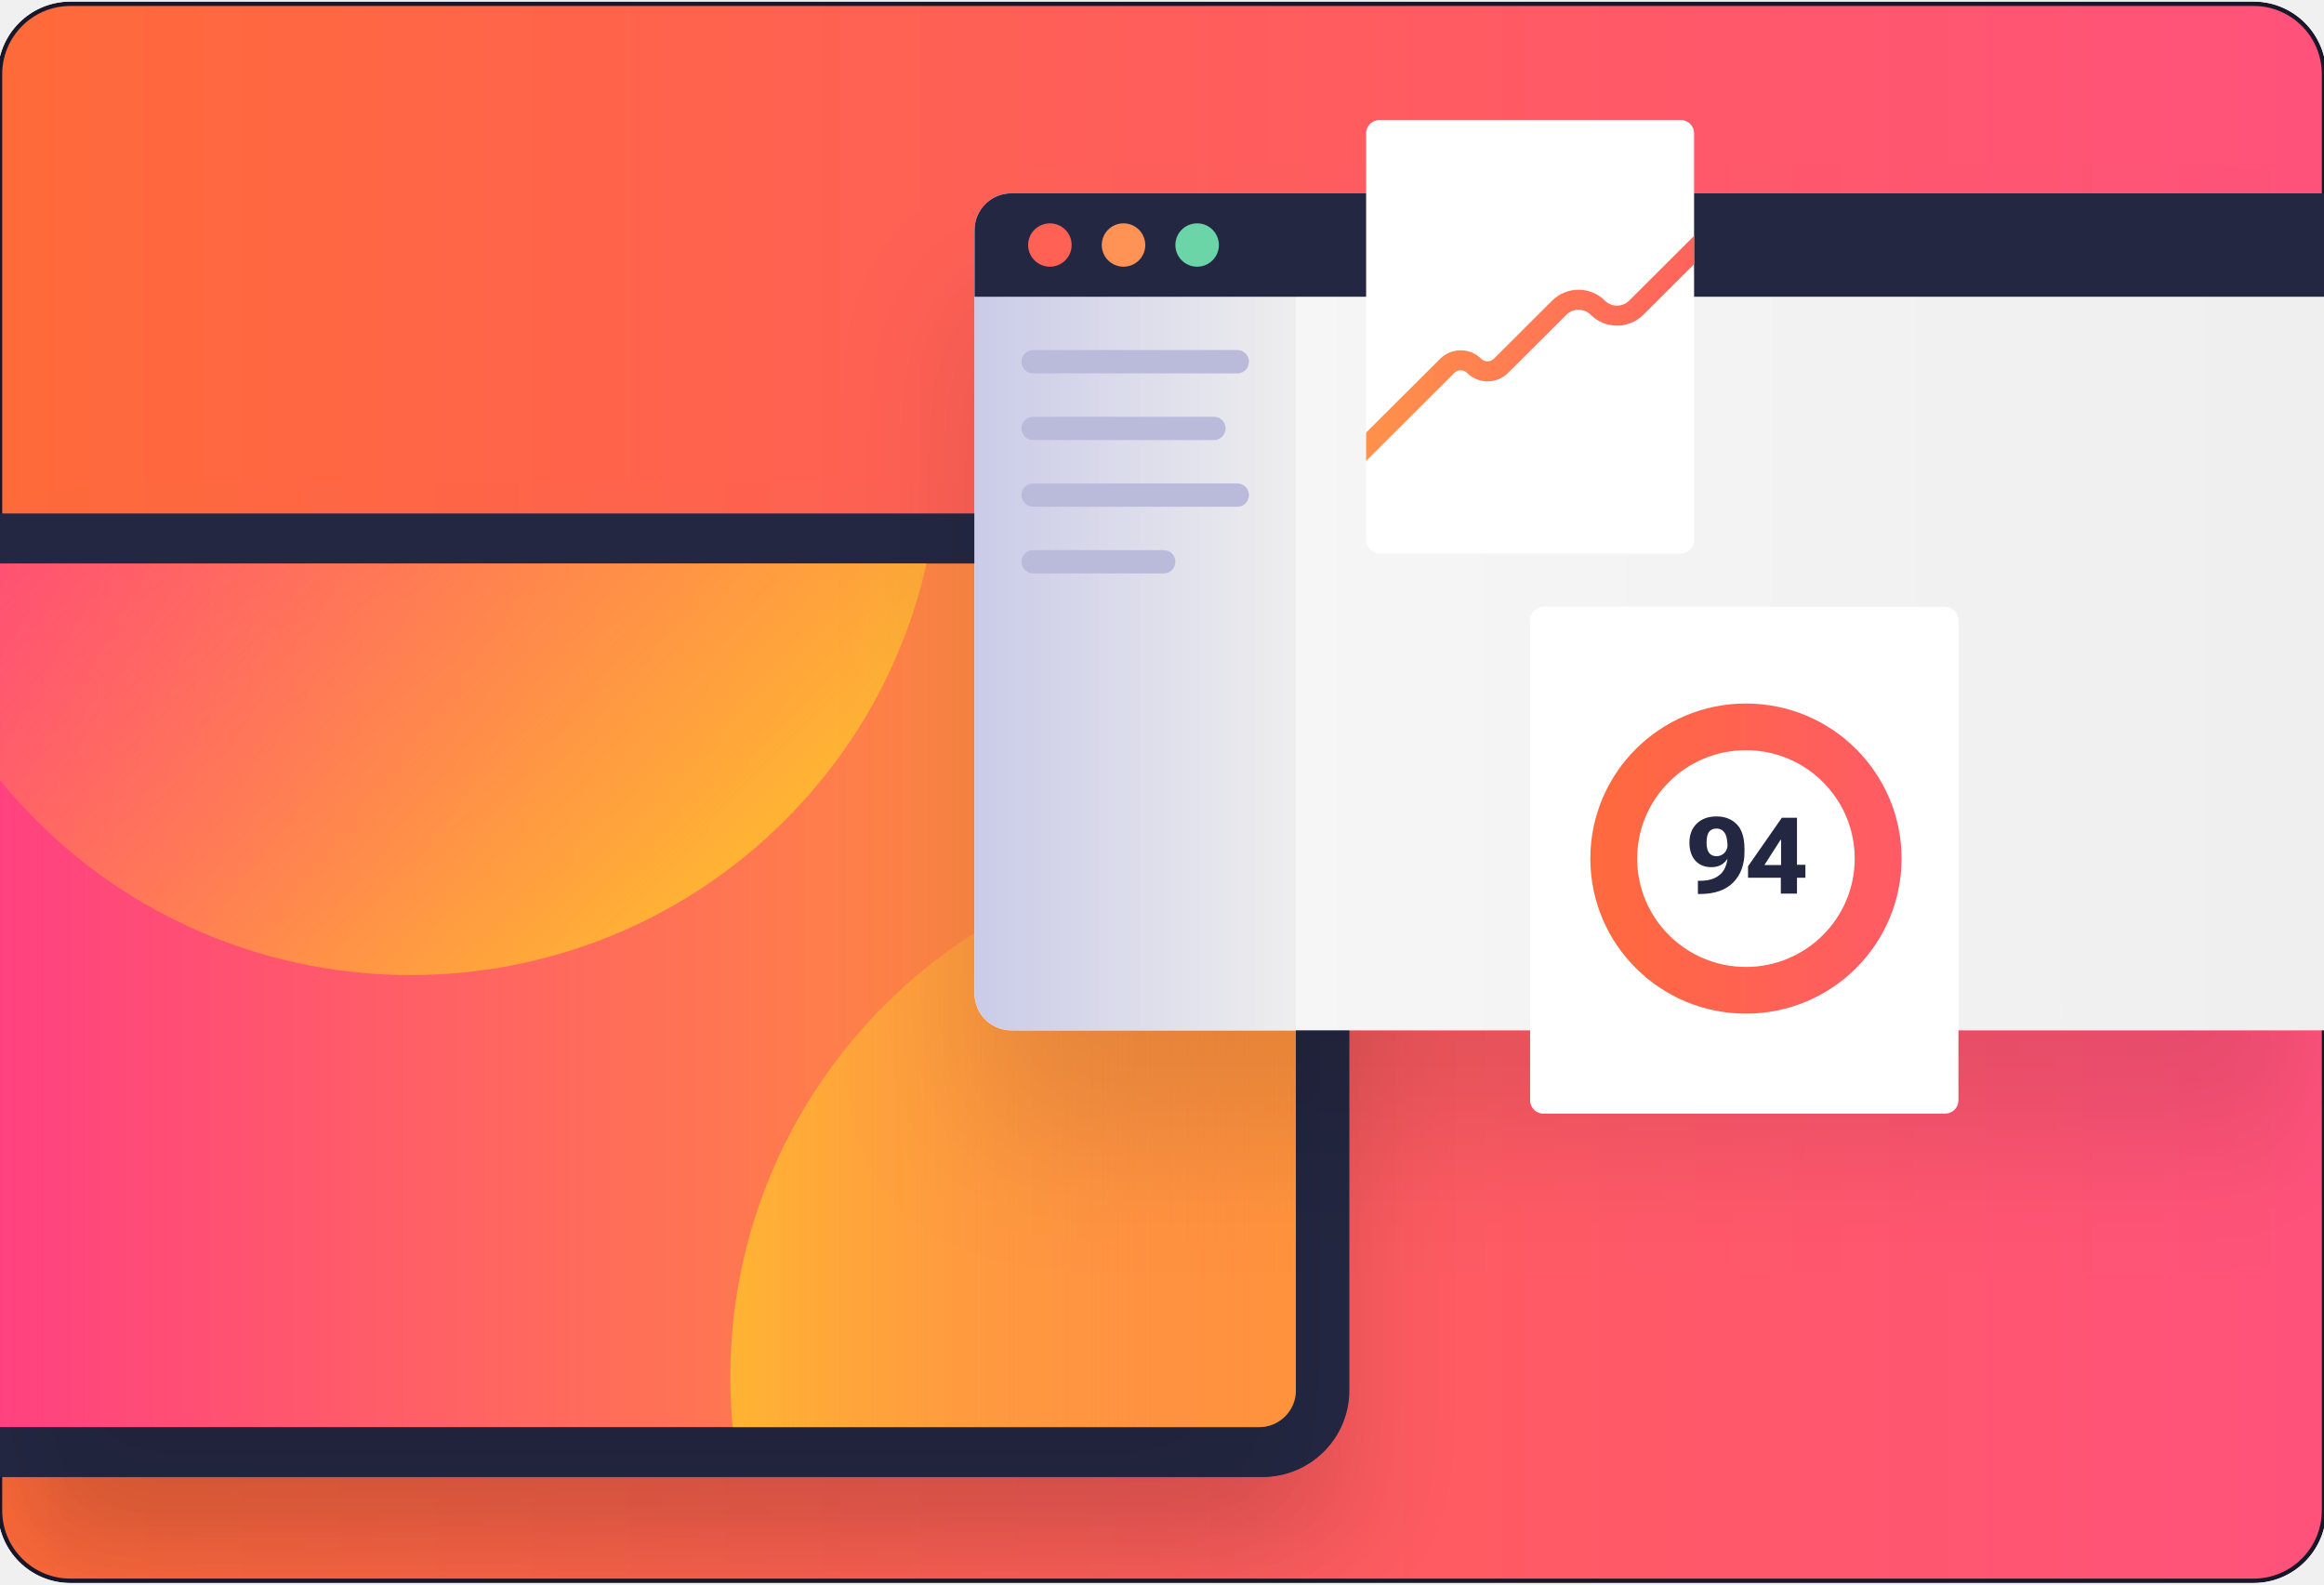
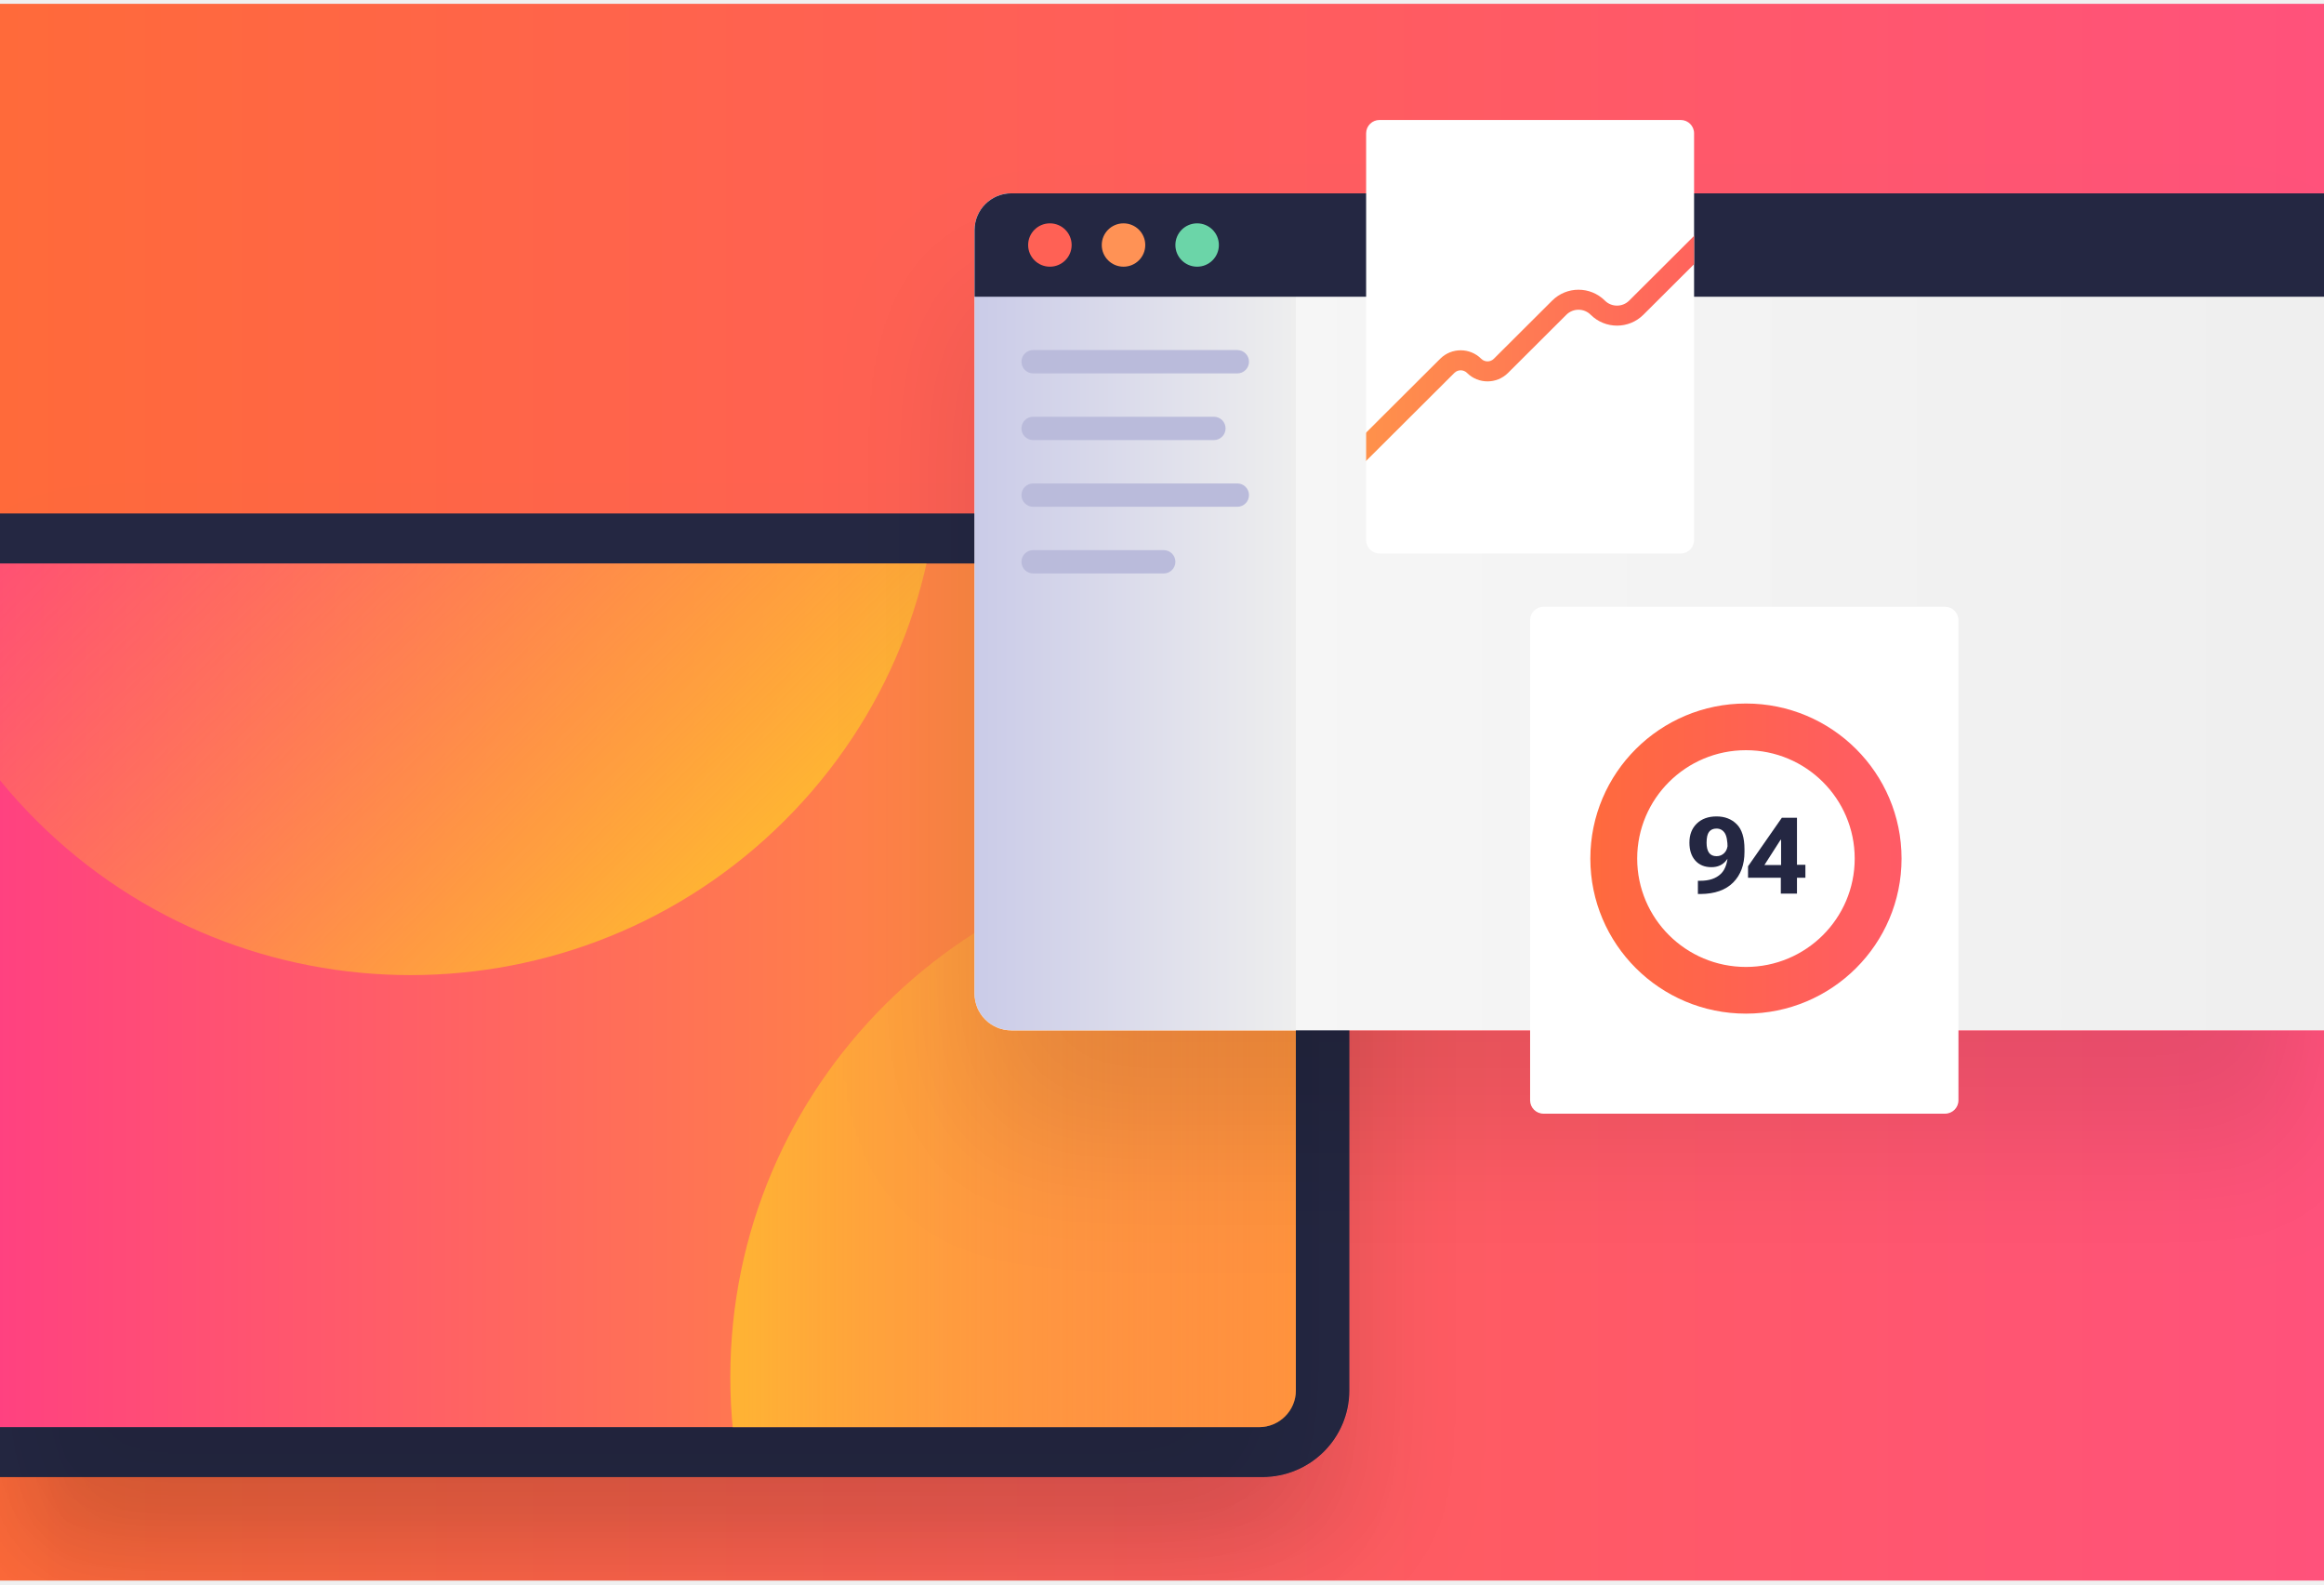
- <svg xmlns="http://www.w3.org/2000/svg" width="528" height="360" fill="none" viewBox="0 0 528 360">
-   <mask id="b" width="528" height="360" x="0" y="0" maskUnits="userSpaceOnUse" style="mask-type:alpha">
-     <rect width="528" height="358.286" y=".857" fill="url(#a)" rx="16" />
-     <rect width="528" height="358.286" y=".857" stroke="#19182B" rx="16" />
+ <svg xmlns="http://www.w3.org/2000/svg" width="528" height="360" viewBox="0 0 528 360" fill="none">
+   <mask id="mask0_2076_159" style="mask-type:alpha" maskUnits="userSpaceOnUse" x="0" y="0" width="528" height="360">
+     <rect y="0.857" width="528" height="358.286" fill="url(#paint0_linear_2076_159)" />
  </mask>
-   <g mask="url(#b)">
-     <rect width="528" height="358.286" y=".857" fill="url(#c)" rx="16" />
-     <rect width="528" height="358.286" y=".857" stroke="#19182B" rx="16" />
-     <g filter="url(#d)">
-       <path fill="#242742" d="M-22.629 136.348c0-10.879 8.85-19.697 19.768-19.697h289.669c10.918 0 19.768 8.818 19.768 19.697v179.544c0 10.878-8.85 19.697-19.768 19.697H-2.862c-10.917 0-19.767-8.819-19.767-19.697V136.348Z" />
+   <g mask="url(#mask0_2076_159)">
+     <rect y="0.857" width="528" height="358.286" fill="url(#paint1_linear_2076_159)" />
+     <g filter="url(#filter0_d_2076_159)">
+       <path d="M-22.629 136.348C-22.629 125.469 -13.779 116.651 -2.861 116.651H286.808C297.726 116.651 306.576 125.469 306.576 136.348V315.892C306.576 326.77 297.726 335.589 286.808 335.589H-2.861C-13.779 335.589 -22.629 326.77 -22.629 315.892V136.348Z" fill="#242742" />
    </g>
-     <g filter="url(#e)">
-       <path fill="url(#f)" d="M-10.465 136.348c0-4.603 3.745-8.334 8.363-8.334h288.149c4.619 0 8.364 3.731 8.364 8.334v179.544c0 4.603-3.745 8.334-8.364 8.334H-2.102c-4.618 0-8.363-3.731-8.363-8.334V136.348Z" />
+     <g filter="url(#filter1_d_2076_159)">
+       <path d="M-10.465 136.348C-10.465 131.745 -6.721 128.014 -2.102 128.014H286.047C290.666 128.014 294.411 131.745 294.411 136.348V315.892C294.411 320.495 290.666 324.226 286.047 324.226H-2.102C-6.721 324.226 -10.465 320.495 -10.465 315.892V136.348Z" fill="url(#paint2_linear_2076_159)" />
    </g>
-     <mask id="h" width="306" height="197" x="-11" y="128" maskUnits="userSpaceOnUse" style="mask-type:alpha">
-       <path fill="url(#g)" d="M-10.465 136.348c0-4.603 3.745-8.334 8.363-8.334h288.149c4.619 0 8.364 3.731 8.364 8.334v179.544c0 4.603-3.745 8.334-8.364 8.334H-2.102c-4.618 0-8.363-3.731-8.363-8.334V136.348Z" />
+     <mask id="mask1_2076_159" style="mask-type:alpha" maskUnits="userSpaceOnUse" x="-11" y="128" width="306" height="197">
+       <path d="M-10.465 136.348C-10.465 131.745 -6.721 128.014 -2.102 128.014H286.047C290.666 128.014 294.411 131.745 294.411 136.348V315.892C294.411 320.495 290.666 324.226 286.047 324.226H-2.102C-6.721 324.226 -10.465 320.495 -10.465 315.892V136.348Z" fill="url(#paint3_linear_2076_159)" />
    </mask>
-     <g mask="url(#h)">
-       <ellipse cx="286.048" cy="312.862" fill="url(#i)" rx="120.125" ry="119.696" />
-       <circle cx="119.911" cy="119.911" r="119.911" fill="url(#j)" transform="scale(-1.00179 -.99821) rotate(45 281.296 -248.19)" />
+     <g mask="url(#mask1_2076_159)">
+       <ellipse cx="286.048" cy="312.862" rx="120.125" ry="119.696" fill="url(#paint4_linear_2076_159)" />
+       <circle cx="119.911" cy="119.911" r="119.911" transform="matrix(-0.708371 -0.705841 0.708371 -0.705841 93.2729 271.113)" fill="url(#paint5_linear_2076_159)" />
    </g>
-     <g filter="url(#k)">
-       <path fill="url(#l)" d="M221.423 52.257c0-4.602 3.744-8.333 8.363-8.333h312.479c4.618 0 8.363 3.73 8.363 8.333v173.484c0 4.602-3.745 8.333-8.363 8.333H229.786c-4.619 0-8.363-3.731-8.363-8.333V52.257Z" />
+     <g filter="url(#filter2_d_2076_159)">
+       <path d="M221.423 52.257C221.423 47.655 225.167 43.924 229.786 43.924H542.264C546.883 43.924 550.627 47.655 550.627 52.257V225.741C550.627 230.343 546.883 234.074 542.264 234.074H229.786C225.167 234.074 221.423 230.343 221.423 225.741V52.257Z" fill="url(#paint6_linear_2076_159)" />
    </g>
-     <path fill="url(#m)" d="M221.423 52.257c0-4.602 3.744-8.333 8.363-8.333h64.625v190.15h-64.625c-4.619 0-8.363-3.731-8.363-8.333V52.257Z" />
-     <path fill="#BABBDB" d="M232.068 82.181a2.656 2.656 0 0 1 2.661-2.651h46.378a2.657 2.657 0 0 1 2.661 2.651 2.657 2.657 0 0 1-2.661 2.652h-46.378a2.656 2.656 0 0 1-2.661-2.652ZM232.068 97.333a2.656 2.656 0 0 1 2.661-2.652h41.056a2.657 2.657 0 0 1 2.661 2.652 2.657 2.657 0 0 1-2.661 2.651h-41.056a2.656 2.656 0 0 1-2.661-2.651ZM232.068 112.484a2.656 2.656 0 0 1 2.661-2.651h46.378a2.656 2.656 0 0 1 2.661 2.651 2.657 2.657 0 0 1-2.661 2.652h-46.378a2.657 2.657 0 0 1-2.661-2.652ZM232.068 127.636a2.656 2.656 0 0 1 2.661-2.652h29.651a2.656 2.656 0 0 1 2.661 2.652 2.656 2.656 0 0 1-2.661 2.651h-29.651a2.656 2.656 0 0 1-2.661-2.651Z" />
-     <path fill="#242742" d="M221.423 52.257c0-4.602 3.744-8.333 8.363-8.333h312.479c4.618 0 8.363 3.73 8.363 8.333v15.152H221.423V52.257Z" />
-     <ellipse cx="238.53" cy="55.666" fill="#FF6155" rx="4.942" ry="4.924" />
-     <ellipse cx="255.257" cy="55.666" fill="#FF9255" rx="4.942" ry="4.924" />
-     <ellipse cx="271.982" cy="55.666" fill="#6BD5A8" rx="4.942" ry="4.924" />
-     <path fill="#fff" d="M310.377 30.288a3.036 3.036 0 0 1 3.041-3.03h68.426a3.036 3.036 0 0 1 3.042 3.03v92.423a3.037 3.037 0 0 1-3.042 3.031h-68.426a3.036 3.036 0 0 1-3.041-3.031V30.288Z" />
-     <mask id="n" width="75" height="99" x="310" y="27" maskUnits="userSpaceOnUse" style="mask-type:alpha">
-       <path fill="#fff" d="M310.377 30.288a3.036 3.036 0 0 1 3.041-3.03h68.426a3.036 3.036 0 0 1 3.042 3.03v92.423a3.037 3.037 0 0 1-3.042 3.031h-68.426a3.036 3.036 0 0 1-3.041-3.031V30.288Z" />
+     <path d="M221.423 52.257C221.423 47.655 225.167 43.924 229.786 43.924H294.41V234.074H229.786C225.167 234.074 221.423 230.343 221.423 225.741V52.257Z" fill="url(#paint7_linear_2076_159)" />
+     <path d="M232.068 82.181C232.068 80.717 233.259 79.53 234.729 79.53H281.106C282.576 79.53 283.767 80.717 283.767 82.181C283.767 83.646 282.576 84.833 281.106 84.833H234.729C233.259 84.833 232.068 83.646 232.068 82.181Z" fill="#BABBDB" />
+     <path d="M232.068 97.333C232.068 95.868 233.259 94.681 234.729 94.681H275.784C277.254 94.681 278.445 95.868 278.445 97.333C278.445 98.797 277.254 99.984 275.784 99.984H234.729C233.259 99.984 232.068 98.797 232.068 97.333Z" fill="#BABBDB" />
+     <path d="M232.068 112.484C232.068 111.02 233.259 109.833 234.729 109.833H281.106C282.576 109.833 283.767 111.02 283.767 112.484C283.767 113.948 282.576 115.136 281.106 115.136H234.729C233.259 115.136 232.068 113.948 232.068 112.484Z" fill="#BABBDB" />
+     <path d="M232.068 127.636C232.068 126.171 233.259 124.984 234.729 124.984H264.38C265.85 124.984 267.041 126.171 267.041 127.636C267.041 129.1 265.85 130.287 264.38 130.287H234.729C233.259 130.287 232.068 129.1 232.068 127.636Z" fill="#BABBDB" />
+     <path d="M221.423 52.257C221.423 47.655 225.167 43.924 229.786 43.924H542.264C546.883 43.924 550.627 47.655 550.627 52.257V67.409H221.423V52.257Z" fill="#242742" />
+     <ellipse cx="238.529" cy="55.666" rx="4.942" ry="4.924" fill="#FF6155" />
+     <ellipse cx="255.256" cy="55.666" rx="4.942" ry="4.924" fill="#FF9255" />
+     <ellipse cx="271.982" cy="55.666" rx="4.942" ry="4.924" fill="#6BD5A8" />
+     <path d="M310.377 30.288C310.377 28.614 311.739 27.257 313.419 27.257H381.844C383.524 27.257 384.886 28.614 384.886 30.288V122.711C384.886 124.385 383.524 125.742 381.844 125.742H313.419C311.739 125.742 310.377 124.385 310.377 122.711V30.288Z" fill="white" />
+     <mask id="mask2_2076_159" style="mask-type:alpha" maskUnits="userSpaceOnUse" x="310" y="27" width="75" height="99">
+       <path d="M310.377 30.288C310.377 28.614 311.739 27.257 313.419 27.257H381.844C383.524 27.257 384.886 28.614 384.886 30.288V122.711C384.886 124.385 383.524 125.742 381.844 125.742H313.419C311.739 125.742 310.377 124.385 310.377 122.711V30.288Z" fill="white" />
    </mask>
-     <g mask="url(#n)">
-       <path fill="url(#o)" fill-rule="evenodd" d="M392.58 49.134c.891.888.891 2.327.001 3.215l-19.216 19.159c-3.306 3.296-8.668 3.296-11.974 0a3.912 3.912 0 0 0-5.52 0l-13.253 13.214a6.607 6.607 0 0 1-9.323 0 2.033 2.033 0 0 0-2.869 0l-24.518 24.444a2.285 2.285 0 0 1-3.225.001 2.266 2.266 0 0 1-.001-3.214l24.517-24.445a6.607 6.607 0 0 1 9.323 0c.792.79 2.077.79 2.87 0l13.252-13.213c3.306-3.296 8.668-3.296 11.974 0a3.912 3.912 0 0 0 5.52 0l19.216-19.16a2.287 2.287 0 0 1 3.226 0Z" clip-rule="evenodd" />
+     <g mask="url(#mask2_2076_159)">
+       <path fill-rule="evenodd" clip-rule="evenodd" d="M392.58 49.134C393.471 50.022 393.472 51.461 392.581 52.349L373.365 71.508C370.059 74.804 364.697 74.804 361.391 71.508C359.867 69.988 357.395 69.988 355.871 71.508L342.618 84.722C340.044 87.288 335.869 87.288 333.296 84.722C332.503 83.931 331.218 83.931 330.426 84.722L305.908 109.166C305.018 110.054 303.574 110.055 302.683 109.167C301.792 108.28 301.791 106.841 302.682 105.953L327.199 81.508C329.773 78.942 333.948 78.942 336.522 81.508C337.314 82.298 338.599 82.298 339.392 81.508L352.644 68.295C355.95 64.999 361.312 64.999 364.618 68.295C366.142 69.814 368.614 69.814 370.138 68.295L389.355 49.135C390.245 48.248 391.689 48.247 392.58 49.134Z" fill="url(#paint8_linear_2076_159)" />
    </g>
-     <path fill="#fff" d="M347.63 140.893a3.036 3.036 0 0 1 3.042-3.03h91.234a3.035 3.035 0 0 1 3.041 3.03v109.09a3.036 3.036 0 0 1-3.041 3.031h-91.234a3.037 3.037 0 0 1-3.042-3.031v-109.09Z" />
-     <path fill="url(#p)" fill-rule="evenodd" d="M396.669 219.68c13.647 0 24.71-11.023 24.71-24.621 0-13.597-11.063-24.621-24.71-24.621-13.646 0-24.709 11.024-24.709 24.621 0 13.598 11.063 24.621 24.709 24.621Zm0 10.607c19.525 0 35.354-15.772 35.354-35.228 0-19.455-15.829-35.227-35.354-35.227s-35.353 15.772-35.353 35.227c0 19.456 15.828 35.228 35.353 35.228Z" clip-rule="evenodd" />
-     <path fill="#242742" d="M383.828 191.437c0 1.721.447 3.082 1.342 4.084.895.994 2.114 1.492 3.659 1.492 1.433 0 2.554-.509 3.362-1.527.815-1.018 1.223-2.289 1.223-3.812h-.891c0 .868-.241 1.559-.724 2.072-.483.512-1.085.769-1.806.769-.768 0-1.338-.257-1.711-.769-.372-.521-.558-1.283-.558-2.285 0-1.144.186-1.965.558-2.462.38-.505.943-.758 1.687-.758.8 0 1.422.328 1.865.983.444.655.666 1.827.666 3.515l.106.474c0 2.501-.55 4.277-1.651 5.327-1.101 1.049-2.657 1.57-4.668 1.562h-.535v3.007h.618c3.231-.032 5.698-.904 7.401-2.616 1.71-1.721 2.566-4.037 2.566-6.949v-.615c0-2.62-.59-4.514-1.77-5.682-1.18-1.176-2.705-1.764-4.574-1.764-1.877 0-3.374.541-4.49 1.622-1.117 1.081-1.675 2.525-1.675 4.332ZM404.593 203.014h3.671v-17.235h-3.434l-7.686 11.032v2.605h13.032v-2.948h-3.754l-.617.059h-4.942l3.67-5.729h.119v7.268l-.059.414v4.534Z" />
+     <path d="M347.631 140.893C347.631 139.219 348.992 137.863 350.672 137.863H441.907C443.586 137.863 444.948 139.219 444.948 140.893V249.983C444.948 251.657 443.586 253.014 441.907 253.014H350.672C348.992 253.014 347.631 251.657 347.631 249.983V140.893Z" fill="white" />
+     <path fill-rule="evenodd" clip-rule="evenodd" d="M396.67 219.68C410.316 219.68 421.379 208.657 421.379 195.059C421.379 181.462 410.316 170.438 396.67 170.438C383.023 170.438 371.96 181.462 371.96 195.059C371.96 208.657 383.023 219.68 396.67 219.68ZM396.67 230.287C416.195 230.287 432.023 214.515 432.023 195.059C432.023 175.604 416.195 159.832 396.67 159.832C377.145 159.832 361.316 175.604 361.316 195.059C361.316 214.515 377.145 230.287 396.67 230.287Z" fill="url(#paint9_linear_2076_159)" />
+     <path d="M383.828 191.437C383.828 193.158 384.276 194.519 385.171 195.521C386.065 196.515 387.285 197.013 388.829 197.013C390.263 197.013 391.383 196.504 392.191 195.486C393.007 194.468 393.415 193.197 393.415 191.674H392.524C392.524 192.542 392.282 193.233 391.799 193.746C391.316 194.258 390.714 194.515 389.994 194.515C389.225 194.515 388.655 194.258 388.283 193.746C387.911 193.225 387.725 192.463 387.725 191.461C387.725 190.317 387.911 189.496 388.283 188.999C388.663 188.494 389.225 188.241 389.97 188.241C390.77 188.241 391.391 188.569 391.835 189.224C392.278 189.879 392.5 191.051 392.5 192.739L392.607 193.213C392.607 195.714 392.057 197.49 390.956 198.54C389.855 199.589 388.299 200.11 386.287 200.102H385.753V203.109H386.37C389.602 203.077 392.069 202.205 393.771 200.493C395.482 198.772 396.337 196.456 396.337 193.544V192.929C396.337 190.309 395.747 188.415 394.567 187.247C393.387 186.071 391.863 185.483 389.994 185.483C388.117 185.483 386.62 186.024 385.503 187.105C384.386 188.186 383.828 189.63 383.828 191.437Z" fill="#242742" />
+     <path d="M404.593 203.014H408.264V185.779H404.831L397.145 196.811V199.416H410.177V196.468H406.423L405.805 196.527H400.863L404.534 190.798H404.653V198.066L404.593 198.48V203.014Z" fill="#242742" />
  </g>
  <defs>
-     <linearGradient id="a" x1="528" x2="381.055" y1=".857" y2="476.793" gradientUnits="userSpaceOnUse">
+     <filter id="filter0_d_2076_159" x="-54.629" y="108.651" width="393.205" height="282.938" filterUnits="userSpaceOnUse" color-interpolation-filters="sRGB">
+       <feFlood flood-opacity="0" result="BackgroundImageFix" />
+       <feColorMatrix in="SourceAlpha" type="matrix" values="0 0 0 0 0 0 0 0 0 0 0 0 0 0 0 0 0 0 127 0" result="hardAlpha" />
+       <feOffset dy="24" />
+       <feGaussianBlur stdDeviation="16" />
+       <feComposite in2="hardAlpha" operator="out" />
+       <feColorMatrix type="matrix" values="0 0 0 0 0 0 0 0 0 0 0 0 0 0 0 0 0 0 0.1 0" />
+       <feBlend mode="normal" in2="BackgroundImageFix" result="effect1_dropShadow_2076_159" />
+       <feBlend mode="normal" in="SourceGraphic" in2="effect1_dropShadow_2076_159" result="shape" />
+     </filter>
+     <filter id="filter1_d_2076_159" x="-42.465" y="120.014" width="368.875" height="260.211" filterUnits="userSpaceOnUse" color-interpolation-filters="sRGB">
+       <feFlood flood-opacity="0" result="BackgroundImageFix" />
+       <feColorMatrix in="SourceAlpha" type="matrix" values="0 0 0 0 0 0 0 0 0 0 0 0 0 0 0 0 0 0 127 0" result="hardAlpha" />
+       <feOffset dy="24" />
+       <feGaussianBlur stdDeviation="16" />
+       <feComposite in2="hardAlpha" operator="out" />
+       <feColorMatrix type="matrix" values="0 0 0 0 0 0 0 0 0 0 0 0 0 0 0 0 0 0 0.1 0" />
+       <feBlend mode="normal" in2="BackgroundImageFix" result="effect1_dropShadow_2076_159" />
+       <feBlend mode="normal" in="SourceGraphic" in2="effect1_dropShadow_2076_159" result="shape" />
+     </filter>
+     <filter id="filter2_d_2076_159" x="189.423" y="35.924" width="393.205" height="254.151" filterUnits="userSpaceOnUse" color-interpolation-filters="sRGB">
+       <feFlood flood-opacity="0" result="BackgroundImageFix" />
+       <feColorMatrix in="SourceAlpha" type="matrix" values="0 0 0 0 0 0 0 0 0 0 0 0 0 0 0 0 0 0 127 0" result="hardAlpha" />
+       <feOffset dy="24" />
+       <feGaussianBlur stdDeviation="16" />
+       <feComposite in2="hardAlpha" operator="out" />
+       <feColorMatrix type="matrix" values="0 0 0 0 0 0 0 0 0 0 0 0 0 0 0 0 0 0 0.1 0" />
+       <feBlend mode="normal" in2="BackgroundImageFix" result="effect1_dropShadow_2076_159" />
+       <feBlend mode="normal" in="SourceGraphic" in2="effect1_dropShadow_2076_159" result="shape" />
+     </filter>
+     <linearGradient id="paint0_linear_2076_159" x1="528" y1="0.857" x2="381.055" y2="476.793" gradientUnits="userSpaceOnUse">
      <stop stop-color="#FF6A3A" />
      <stop offset="1" stop-color="#FF527B" />
    </linearGradient>
-     <linearGradient id="c" x1="0" x2="528" y1="180" y2="180" gradientUnits="userSpaceOnUse">
+     <linearGradient id="paint1_linear_2076_159" x1="0" y1="180" x2="528" y2="180" gradientUnits="userSpaceOnUse">
      <stop stop-color="#FF6A3A" />
      <stop offset="1" stop-color="#FF527B" />
    </linearGradient>
-     <linearGradient id="f" x1="-10.465" x2="294.411" y1="226.12" y2="226.12" gradientUnits="userSpaceOnUse">
+     <linearGradient id="paint2_linear_2076_159" x1="-10.465" y1="226.12" x2="294.411" y2="226.12" gradientUnits="userSpaceOnUse">
      <stop stop-color="#FF3E83" />
      <stop offset="1" stop-color="#FF9F2E" />
    </linearGradient>
-     <linearGradient id="g" x1="57.581" x2="291.043" y1="124.984" y2="325.051" gradientUnits="userSpaceOnUse">
+     <linearGradient id="paint3_linear_2076_159" x1="57.581" y1="124.984" x2="291.043" y2="325.051" gradientUnits="userSpaceOnUse">
      <stop stop-color="#FF3E83" />
      <stop offset="1" stop-color="#FF9F2E" />
    </linearGradient>
-     <linearGradient id="i" x1="165.922" x2="406.173" y1="312.862" y2="312.862" gradientUnits="userSpaceOnUse">
+     <linearGradient id="paint4_linear_2076_159" x1="165.922" y1="312.862" x2="406.173" y2="312.862" gradientUnits="userSpaceOnUse">
      <stop stop-color="#FFB433" />
      <stop offset="1" stop-color="#FF5B64" stop-opacity="0" />
    </linearGradient>
-     <linearGradient id="j" x1="0" x2="239.822" y1="119.911" y2="119.911" gradientUnits="userSpaceOnUse">
+     <linearGradient id="paint5_linear_2076_159" x1="0" y1="119.911" x2="239.822" y2="119.911" gradientUnits="userSpaceOnUse">
      <stop stop-color="#FFB433" />
      <stop offset="1" stop-color="#FF5B64" stop-opacity="0" />
    </linearGradient>
-     <linearGradient id="l" x1="221.423" x2="550.628" y1="138.999" y2="138.999" gradientUnits="userSpaceOnUse">
+     <linearGradient id="paint6_linear_2076_159" x1="221.423" y1="138.999" x2="550.627" y2="138.999" gradientUnits="userSpaceOnUse">
      <stop stop-color="#F8F8F8" />
-       <stop offset="1" stop-color="#EEE" />
+       <stop offset="1" stop-color="#EEEEEE" />
    </linearGradient>
-     <linearGradient id="m" x1="221.423" x2="294.411" y1="138.999" y2="138.999" gradientUnits="userSpaceOnUse">
+     <linearGradient id="paint7_linear_2076_159" x1="221.423" y1="138.999" x2="294.41" y2="138.999" gradientUnits="userSpaceOnUse">
      <stop stop-color="#CACBE8" />
-       <stop offset="1" stop-color="#EEE" />
+       <stop offset="1" stop-color="#EEEEEE" />
    </linearGradient>
-     <linearGradient id="o" x1="302.014" x2="393.249" y1="79.151" y2="79.151" gradientUnits="userSpaceOnUse">
+     <linearGradient id="paint8_linear_2076_159" x1="302.014" y1="79.151" x2="393.249" y2="79.151" gradientUnits="userSpaceOnUse">
      <stop stop-color="#FF9649" />
      <stop offset="1" stop-color="#FF5E5E" />
    </linearGradient>
-     <linearGradient id="p" x1="361.316" x2="432.023" y1="195.059" y2="195.059" gradientUnits="userSpaceOnUse">
+     <linearGradient id="paint9_linear_2076_159" x1="361.316" y1="195.059" x2="432.023" y2="195.059" gradientUnits="userSpaceOnUse">
      <stop stop-color="#FF6A3D" />
      <stop offset="1" stop-color="#FF5B66" />
    </linearGradient>
-     <filter id="d" width="393.205" height="282.938" x="-54.629" y="108.651" color-interpolation-filters="sRGB" filterUnits="userSpaceOnUse">
-       <feFlood flood-opacity="0" result="BackgroundImageFix" />
-       <feColorMatrix in="SourceAlpha" result="hardAlpha" values="0 0 0 0 0 0 0 0 0 0 0 0 0 0 0 0 0 0 127 0" />
-       <feOffset dy="24" />
-       <feGaussianBlur stdDeviation="16" />
-       <feComposite in2="hardAlpha" operator="out" />
-       <feColorMatrix values="0 0 0 0 0 0 0 0 0 0 0 0 0 0 0 0 0 0 0.1 0" />
-       <feBlend in2="BackgroundImageFix" result="effect1_dropShadow_2073_1759" />
-       <feBlend in="SourceGraphic" in2="effect1_dropShadow_2073_1759" result="shape" />
-     </filter>
-     <filter id="e" width="368.875" height="260.211" x="-42.465" y="120.014" color-interpolation-filters="sRGB" filterUnits="userSpaceOnUse">
-       <feFlood flood-opacity="0" result="BackgroundImageFix" />
-       <feColorMatrix in="SourceAlpha" result="hardAlpha" values="0 0 0 0 0 0 0 0 0 0 0 0 0 0 0 0 0 0 127 0" />
-       <feOffset dy="24" />
-       <feGaussianBlur stdDeviation="16" />
-       <feComposite in2="hardAlpha" operator="out" />
-       <feColorMatrix values="0 0 0 0 0 0 0 0 0 0 0 0 0 0 0 0 0 0 0.1 0" />
-       <feBlend in2="BackgroundImageFix" result="effect1_dropShadow_2073_1759" />
-       <feBlend in="SourceGraphic" in2="effect1_dropShadow_2073_1759" result="shape" />
-     </filter>
-     <filter id="k" width="393.205" height="254.151" x="189.423" y="35.924" color-interpolation-filters="sRGB" filterUnits="userSpaceOnUse">
-       <feFlood flood-opacity="0" result="BackgroundImageFix" />
-       <feColorMatrix in="SourceAlpha" result="hardAlpha" values="0 0 0 0 0 0 0 0 0 0 0 0 0 0 0 0 0 0 127 0" />
-       <feOffset dy="24" />
-       <feGaussianBlur stdDeviation="16" />
-       <feComposite in2="hardAlpha" operator="out" />
-       <feColorMatrix values="0 0 0 0 0 0 0 0 0 0 0 0 0 0 0 0 0 0 0.1 0" />
-       <feBlend in2="BackgroundImageFix" result="effect1_dropShadow_2073_1759" />
-       <feBlend in="SourceGraphic" in2="effect1_dropShadow_2073_1759" result="shape" />
-     </filter>
  </defs>
</svg>
